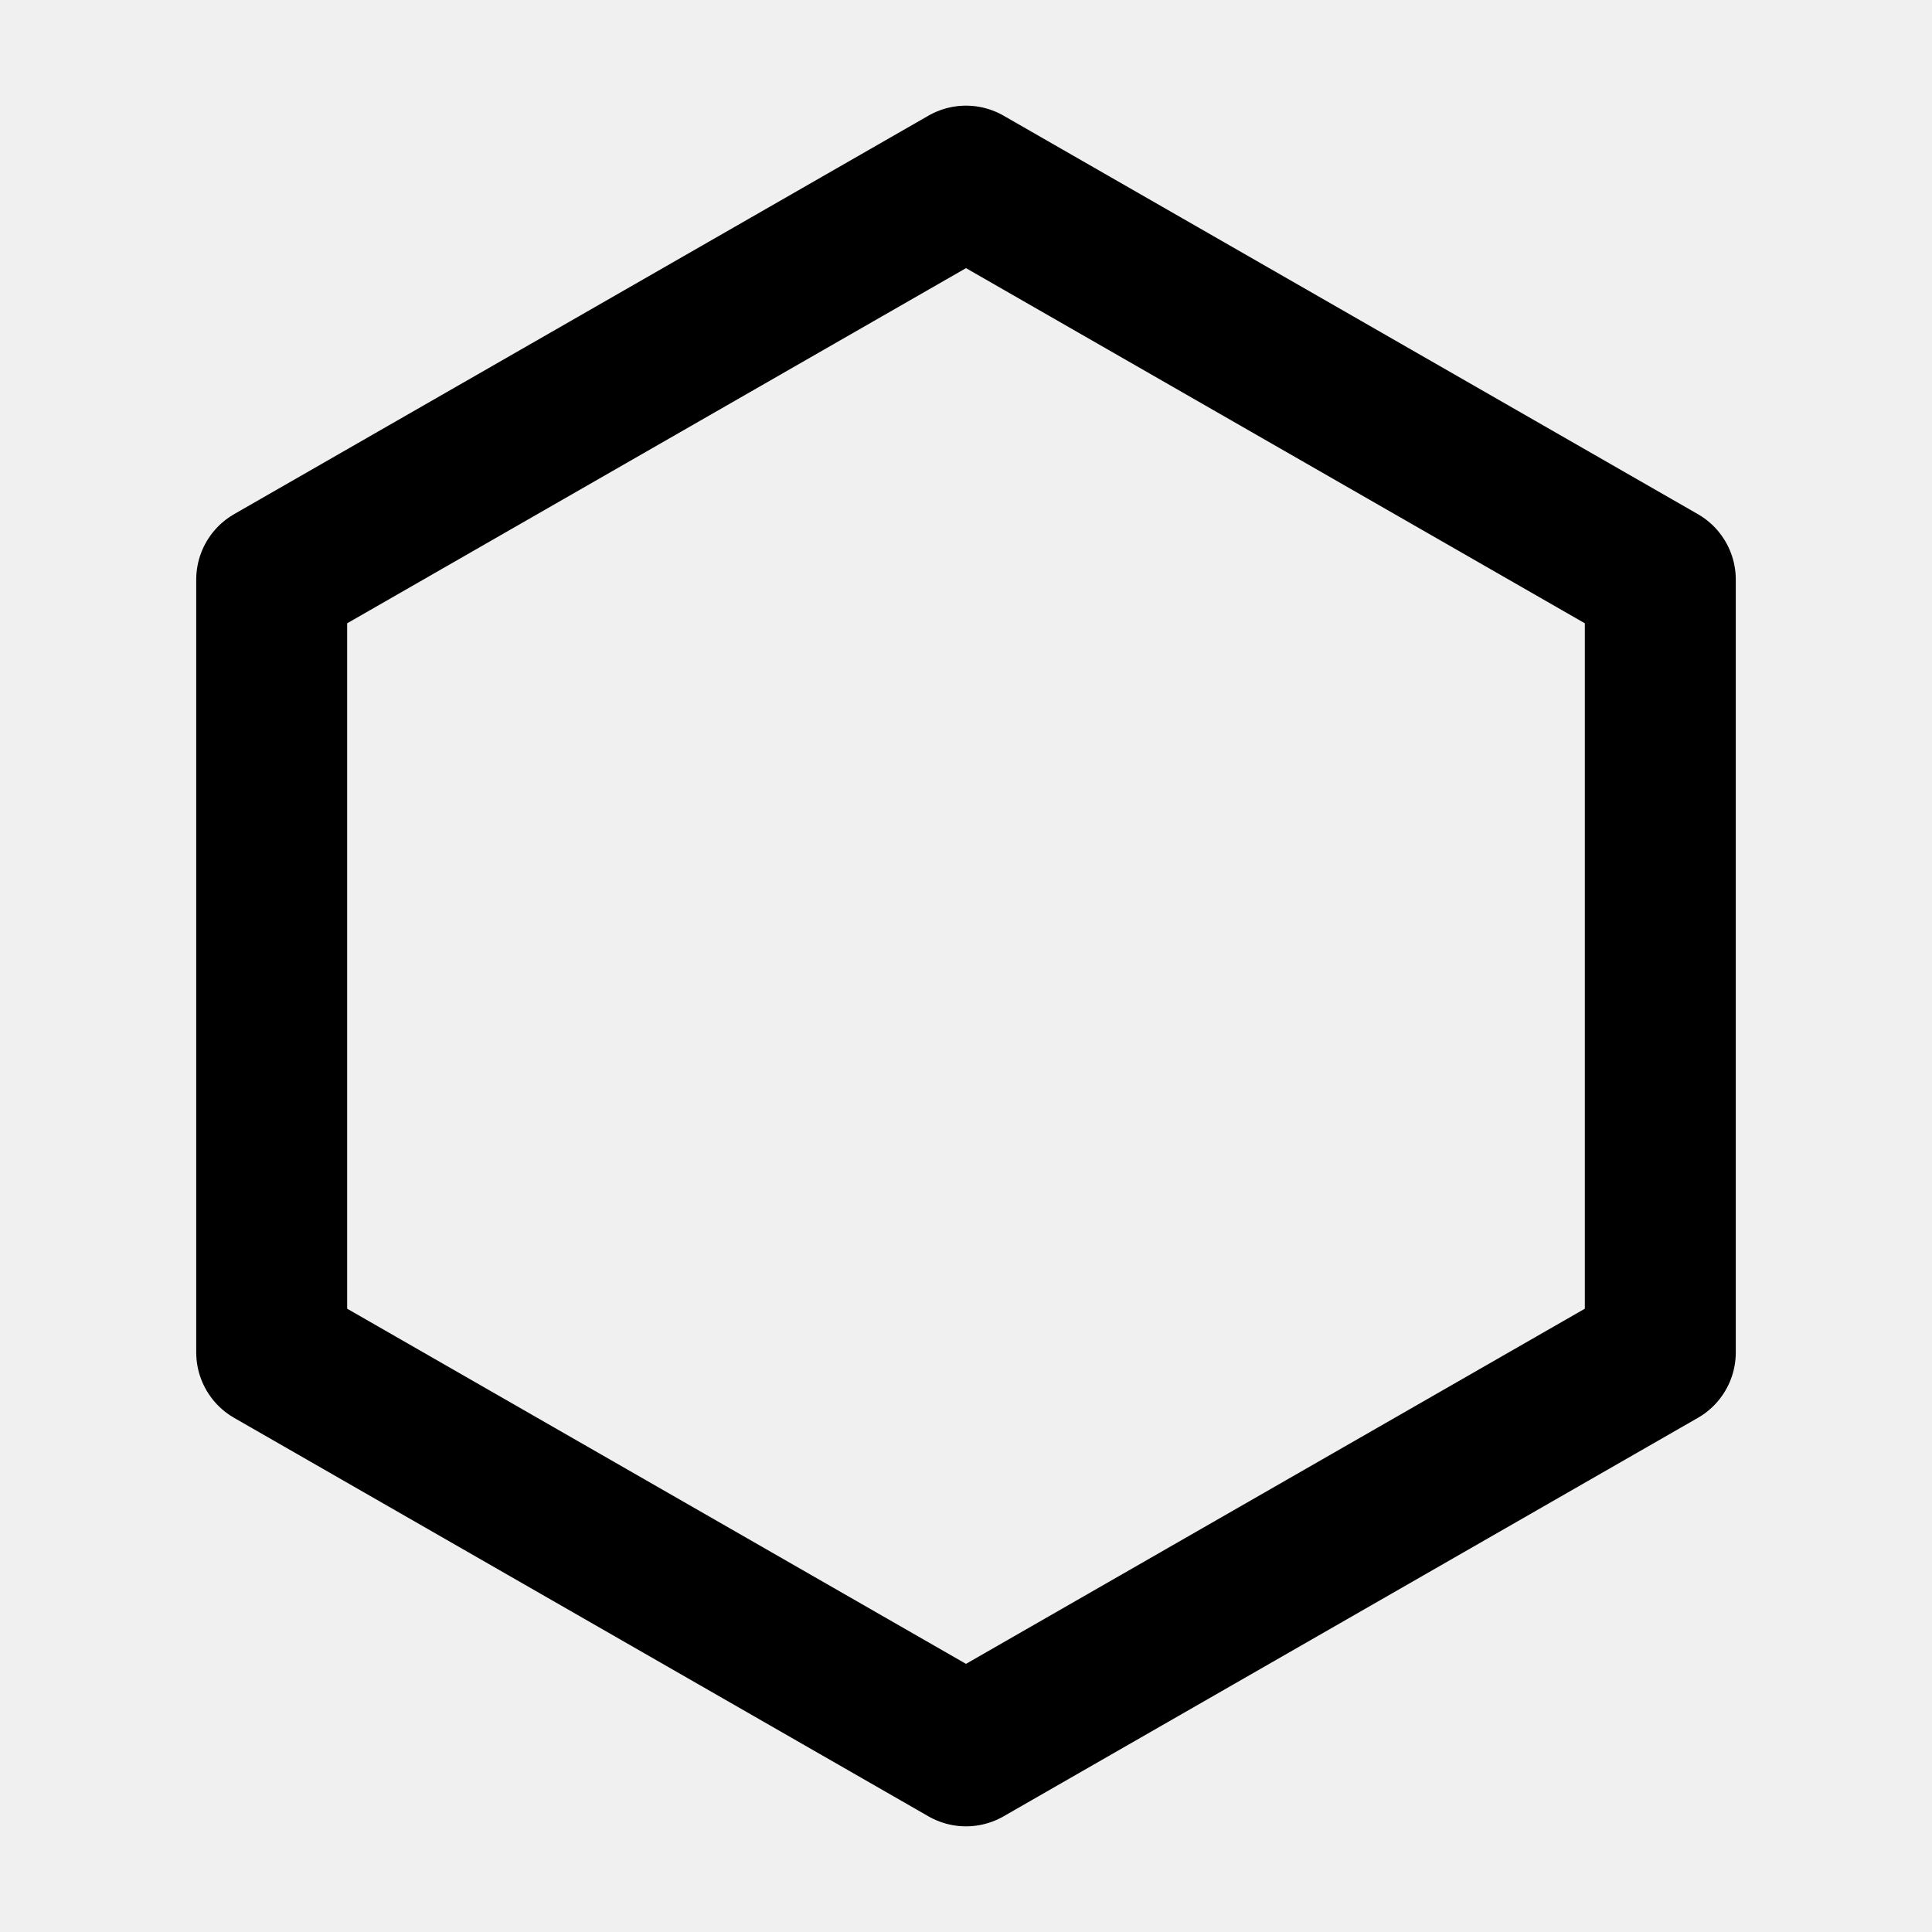
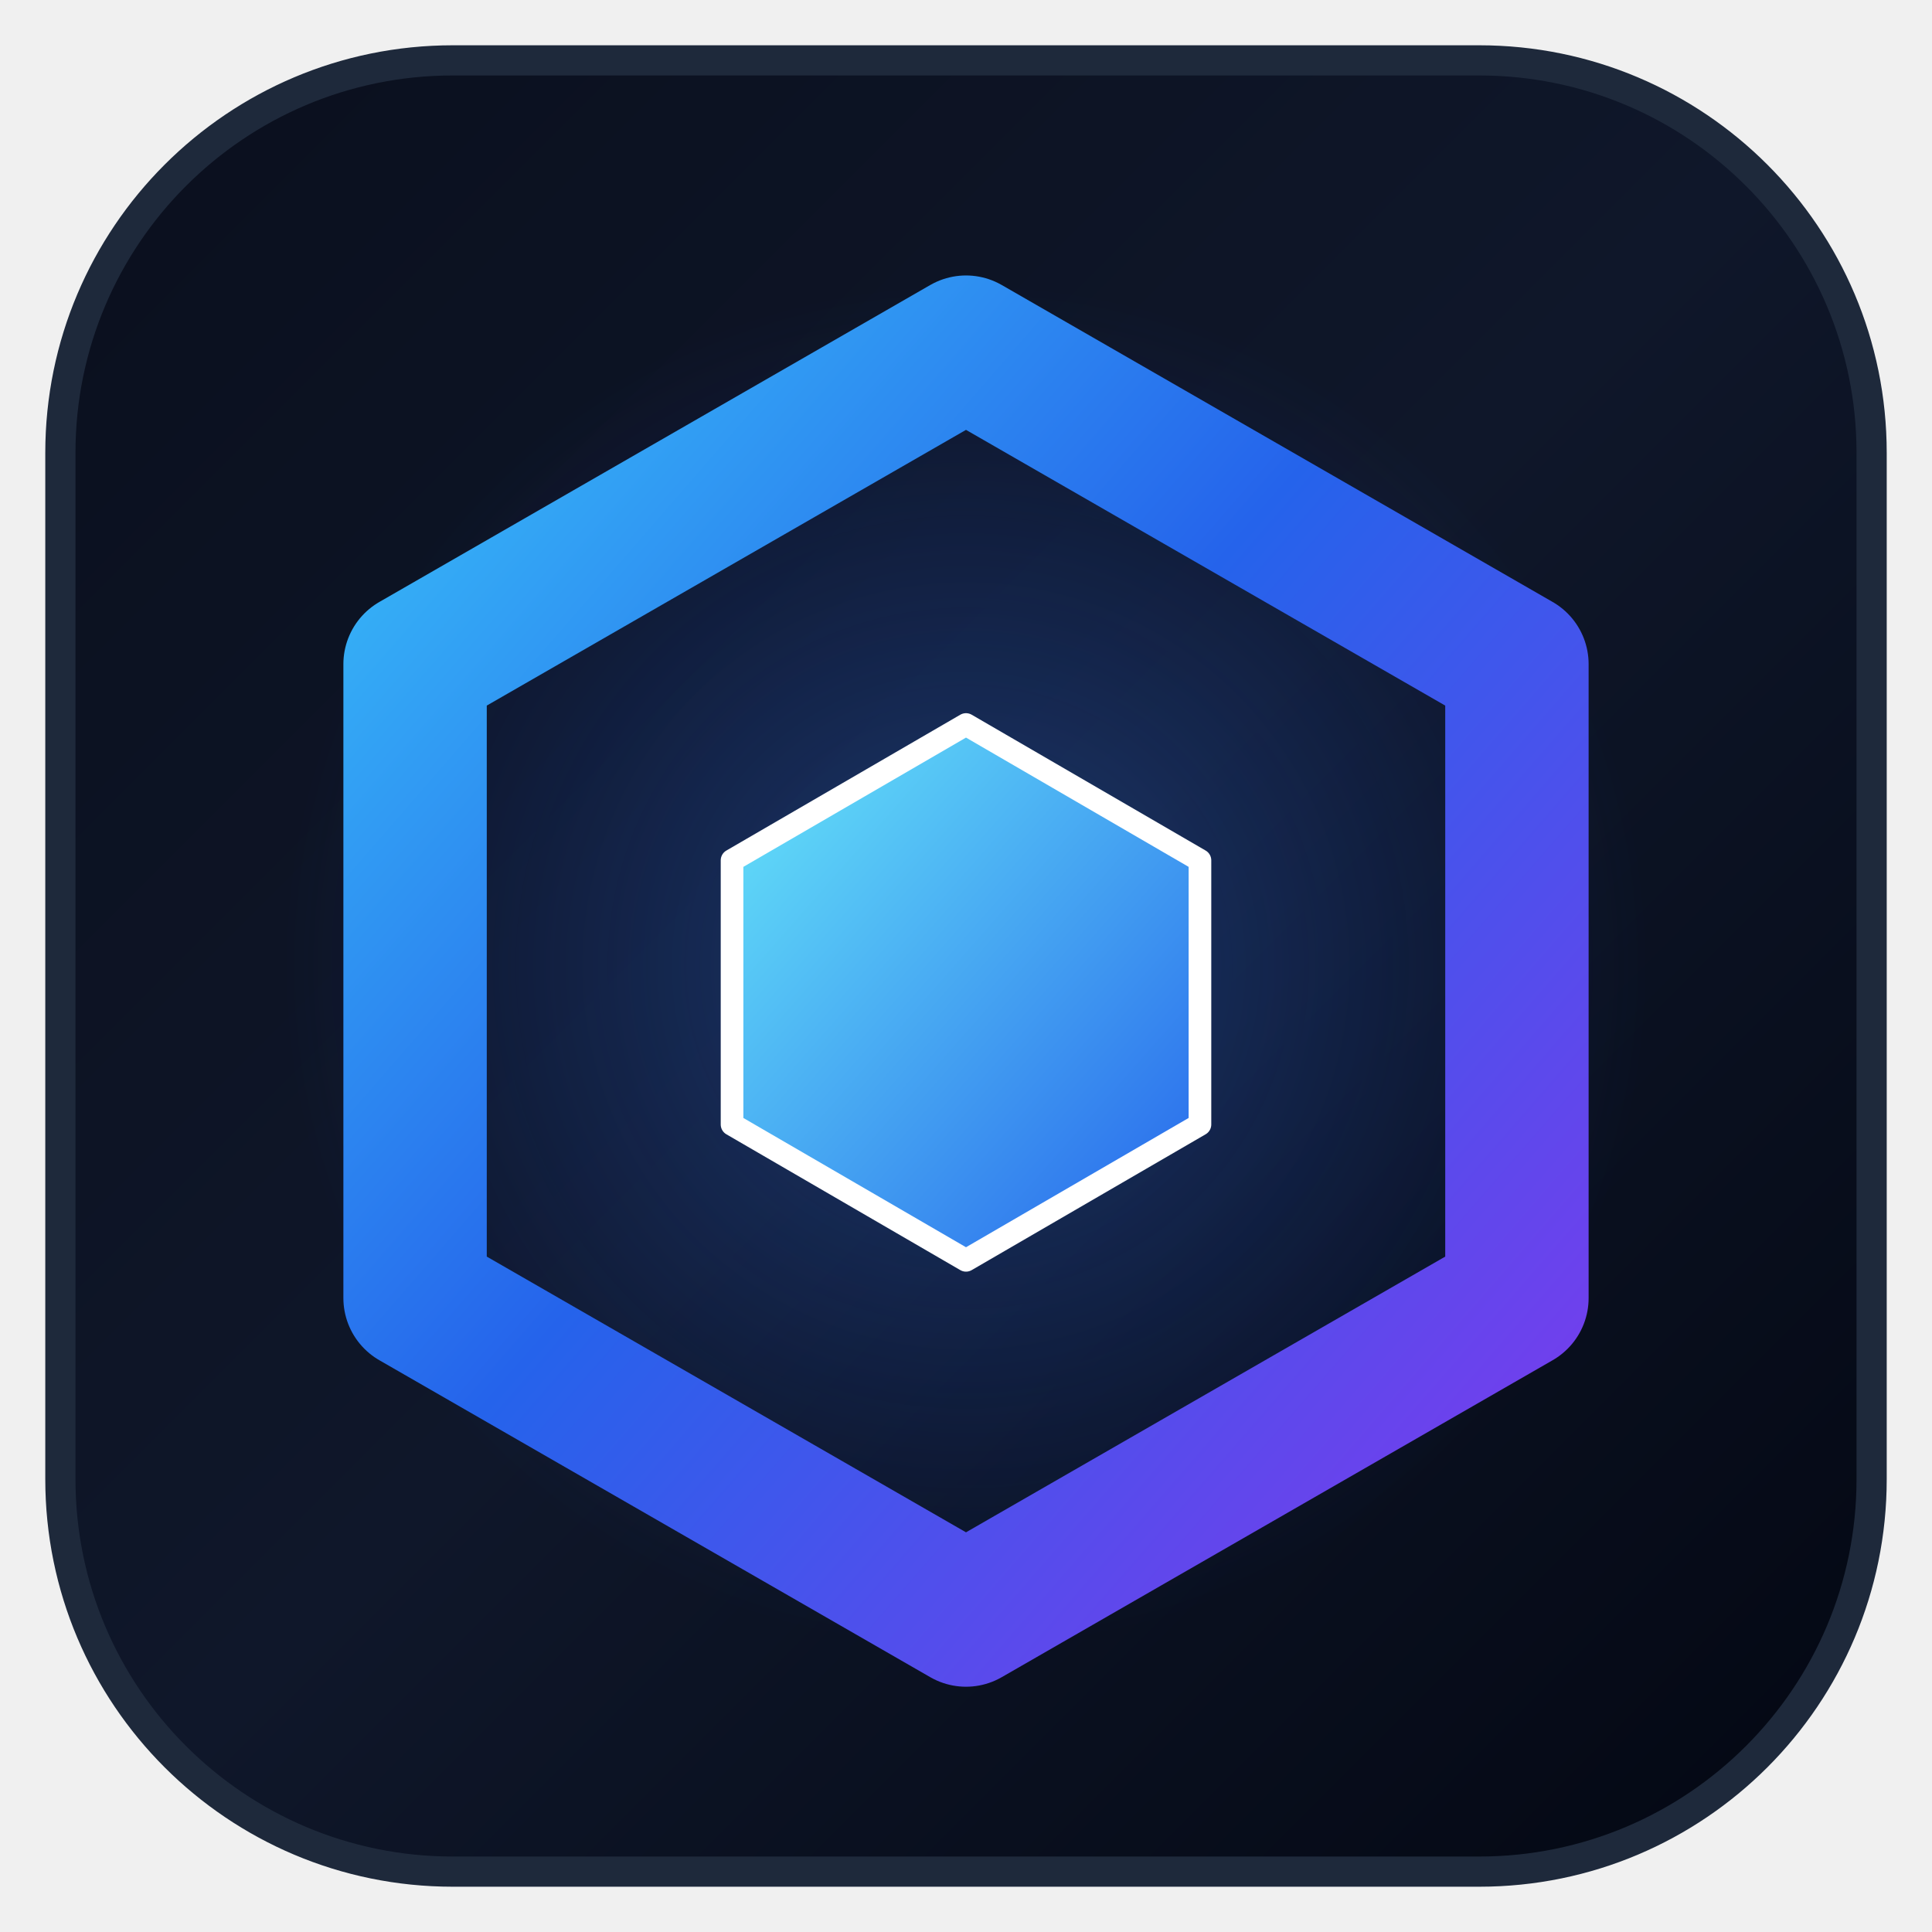
- <svg xmlns="http://www.w3.org/2000/svg" viewBox="0 0 32 32" fill="none">
-   <polygon points="16 3 27.5 9.6 27.5 22.4 16 29 4.5 22.4 4.5 9.6" stroke="currentColor" stroke-width="2.5" stroke-linecap="round" stroke-linejoin="round" />
+ <svg xmlns="http://www.w3.org/2000/svg" viewBox="0 0 512 512" width="512" height="512">
+   <defs>
+     <linearGradient id="bgGrad" x1="0%" y1="0%" x2="100%" y2="100%">
+       <stop offset="0%" stop-color="#0a0f1d" />
+       <stop offset="50%" stop-color="#0f172a" />
+       <stop offset="100%" stop-color="#030712" />
+     </linearGradient>
+     <linearGradient id="hexGrad" x1="0%" y1="0%" x2="100%" y2="100%">
+       <stop offset="0%" stop-color="#38bdf8" />
+       <stop offset="45%" stop-color="#2563eb" />
+       <stop offset="100%" stop-color="#7c3aed" />
+     </linearGradient>
+     <linearGradient id="coreGrad" x1="0%" y1="0%" x2="100%" y2="100%">
+       <stop offset="0%" stop-color="#67e8f9" />
+       <stop offset="100%" stop-color="#2563eb" />
+     </linearGradient>
+     <radialGradient id="ambientGlow" cx="50%" cy="50%" r="50%">
+       <stop offset="0%" stop-color="#3b82f6" stop-opacity="0.35" />
+       <stop offset="100%" stop-color="#1d4ed8" stop-opacity="0" />
+     </radialGradient>
+   </defs>
+   <rect x="16" y="16" width="480" height="480" rx="104" fill="url(#bgGrad)" stroke="#1e293b" stroke-width="8" />
+   <circle cx="256" cy="256" r="180" fill="url(#ambientGlow)" />
+   <polygon points="256,92 402,176 402,344 256,428 110,344 110,176" fill="none" stroke="url(#hexGrad)" stroke-width="38" stroke-linejoin="round" stroke-linecap="round" />
+   <polygon points="256,192 318,228 318,298 256,334 194,298 194,228" fill="url(#coreGrad)" stroke="#ffffff" stroke-width="6" stroke-linejoin="round" />
</svg>
